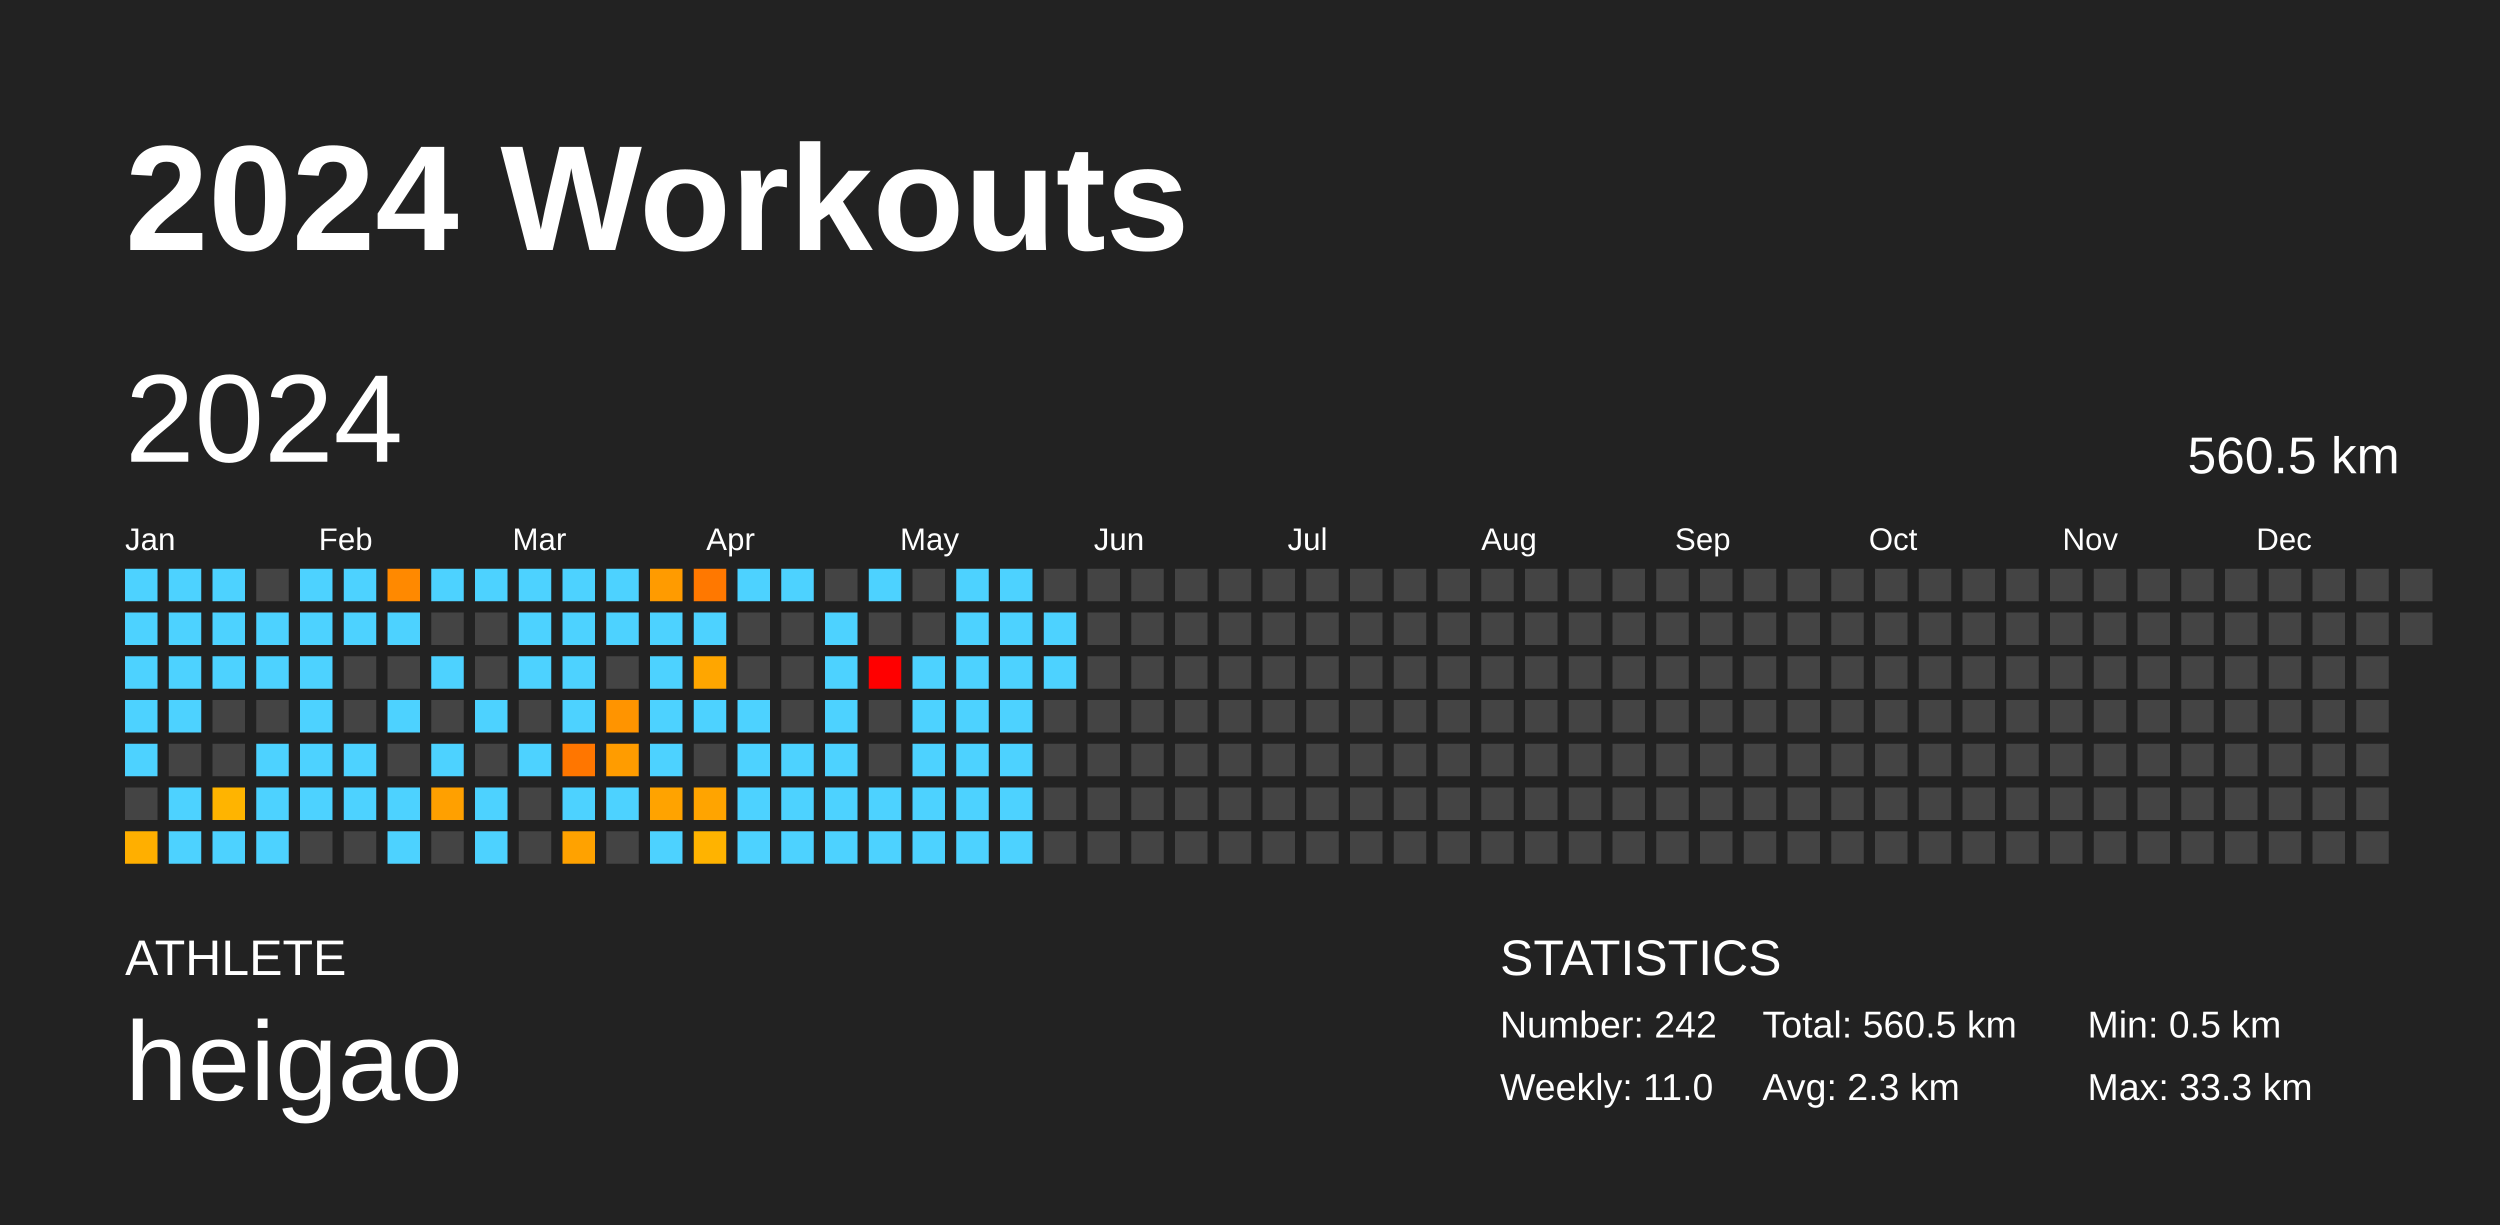
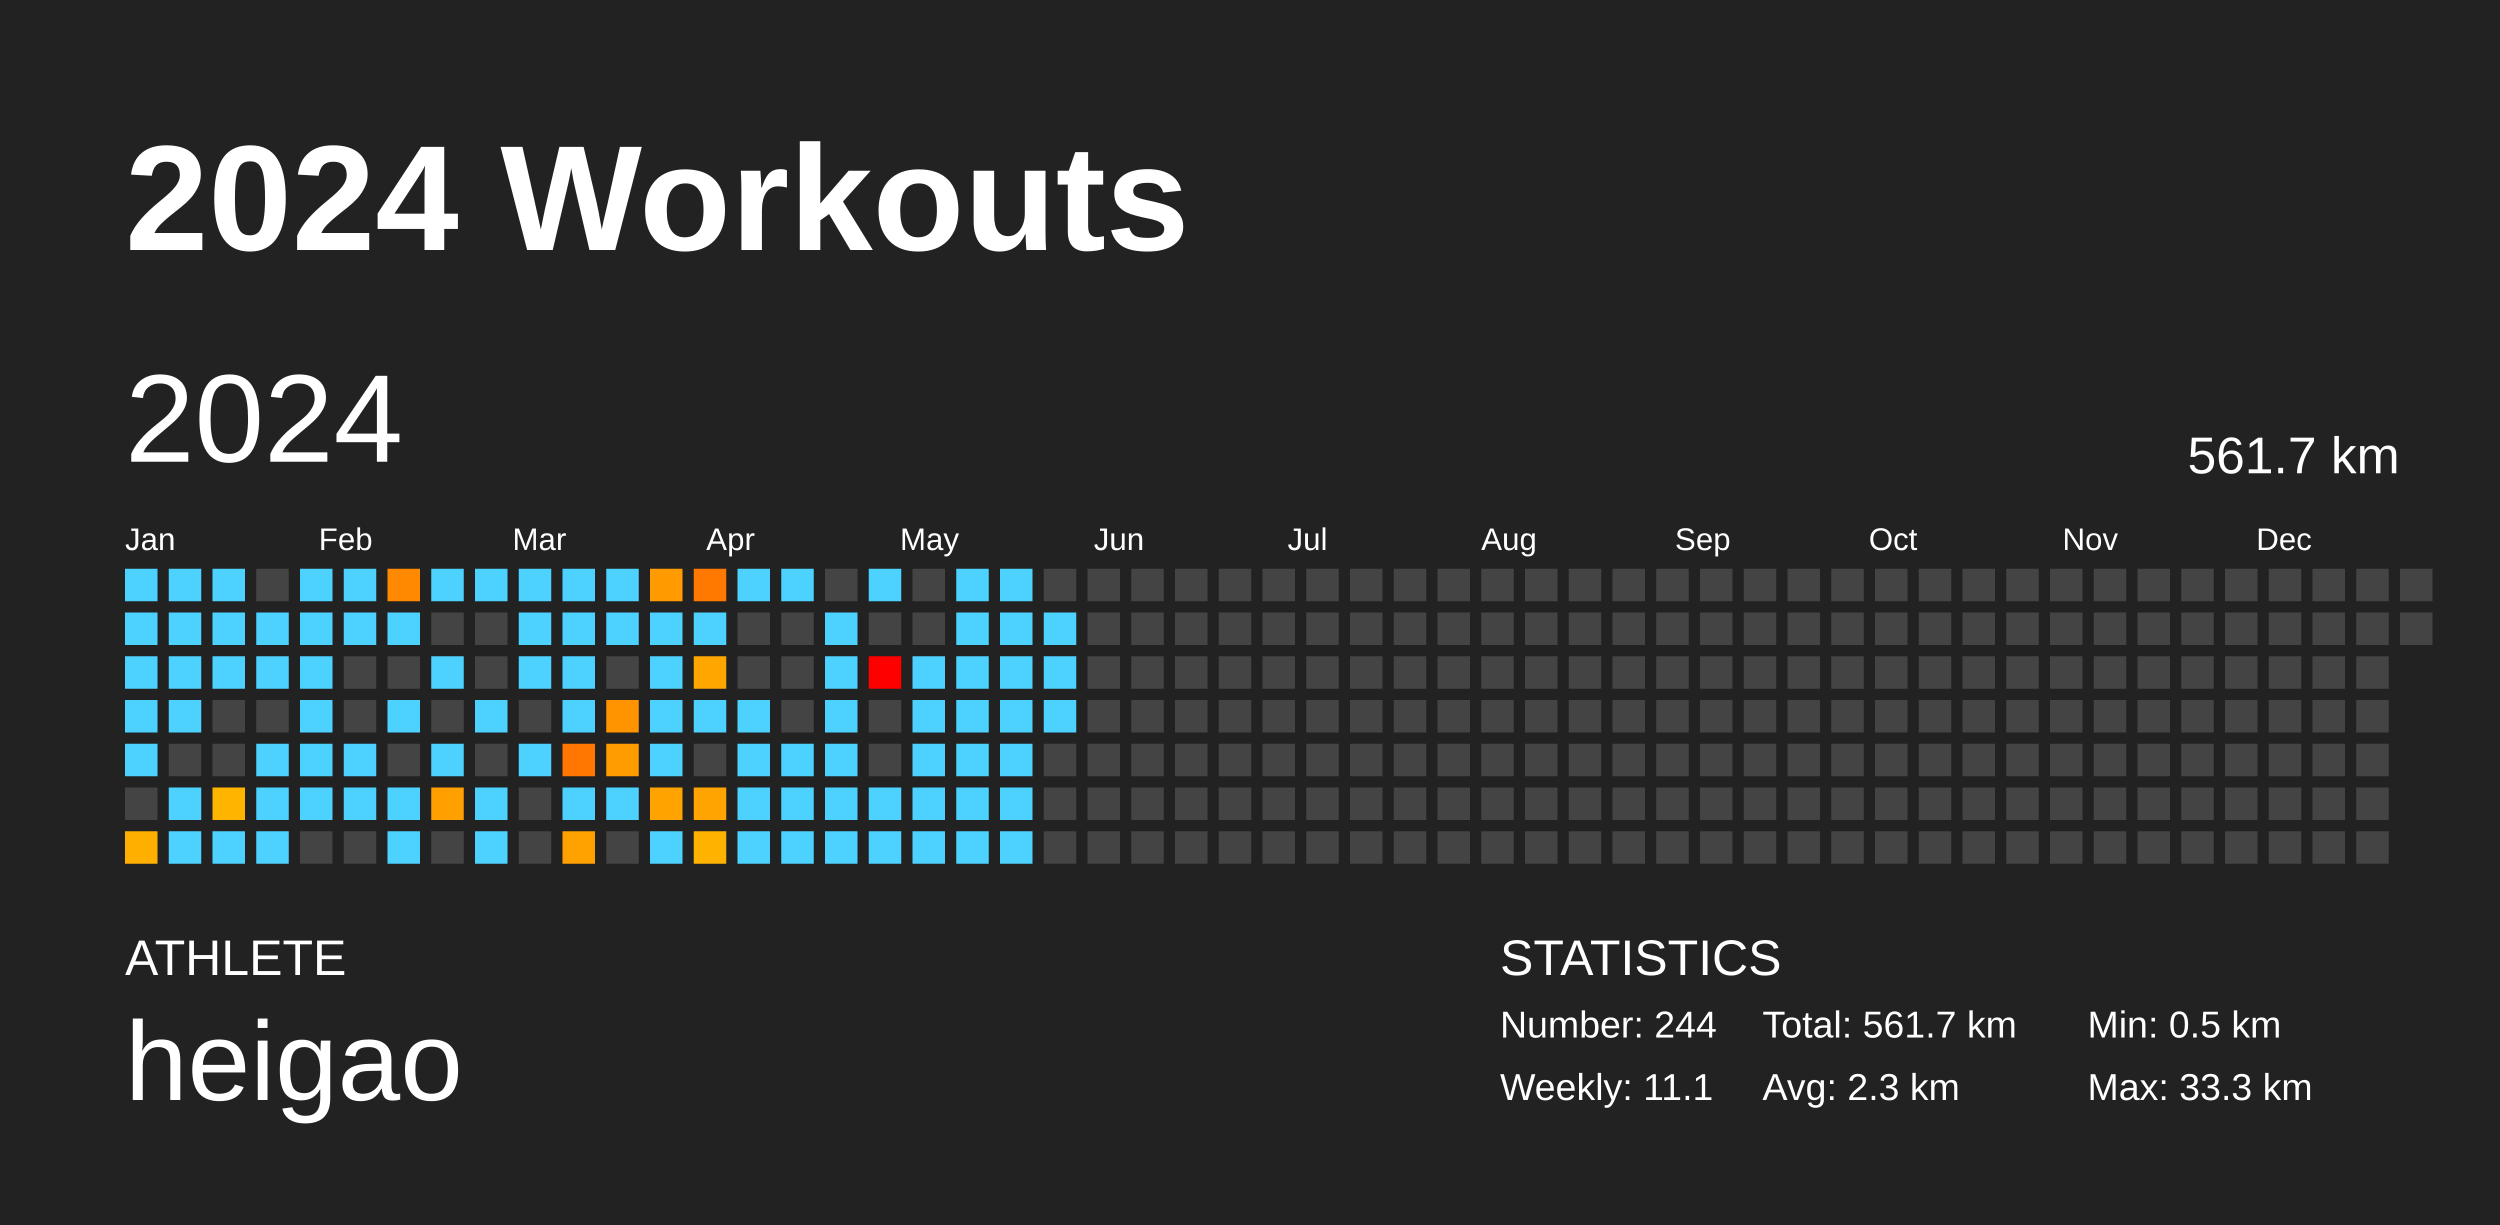
<svg xmlns="http://www.w3.org/2000/svg" baseProfile="full" height="98mm" version="1.1" viewBox="0,0,200,98" width="200mm">
  <defs />
  <rect fill="#222222" height="98" width="200" x="0" y="0" />
  <text fill="#FFFFFF" style="font-size:12px; font-family:Arial; font-weight:bold;" x="10" y="20">2024 Workouts</text>
  <text fill="#FFFFFF" style="font-size:4px; font-family:Arial" x="10" y="78">ATHLETE</text>
  <text fill="#FFFFFF" style="font-size:9px; font-family:Arial" x="10" y="88">heigao</text>
  <text fill="#FFFFFF" style="font-size:4px; font-family:Arial" x="120" y="78">STATISTICS</text>
-   <text fill="#FFFFFF" style="font-size:3px; font-family:Arial" x="120" y="83">Number: 242</text>
-   <text fill="#FFFFFF" style="font-size:3px; font-family:Arial" x="120" y="88">Weekly: 11.0</text>
-   <text fill="#FFFFFF" style="font-size:3px; font-family:Arial" x="141" y="83">Total: 560.5 km</text>
+   <text fill="#FFFFFF" style="font-size:3px; font-family:Arial" x="120" y="83">Number: 244</text>
+   <text fill="#FFFFFF" style="font-size:3px; font-family:Arial" x="120" y="88">Weekly: 11.1</text>
+   <text fill="#FFFFFF" style="font-size:3px; font-family:Arial" x="141" y="83">Total: 561.7 km</text>
  <text fill="#FFFFFF" style="font-size:3px; font-family:Arial" x="141" y="88">Avg: 2.3 km</text>
  <text fill="#FFFFFF" style="font-size:3px; font-family:Arial" x="167" y="83">Min: 0.5 km</text>
  <text fill="#FFFFFF" style="font-size:3px; font-family:Arial" x="167" y="88">Max: 33.3 km</text>
  <text dominant-baseline="hanging" fill="#FFFFFF" style="font-size:10.0px; font-family:Arial;" x="10" y="30">2024</text>
-   <text dominant-baseline="hanging" fill="#FFFFFF" style="font-size:4.125px; font-family:Arial;" x="175" y="35">560.5 km</text>
+   <text dominant-baseline="hanging" fill="#FFFFFF" style="font-size:4.125px; font-family:Arial;" x="175" y="35">561.7 km</text>
  <text fill="#FFFFFF" style="font-size:2.5px; font-family:Arial" x="10.0" y="44">Jan</text>
  <text fill="#FFFFFF" style="font-size:2.5px; font-family:Arial" x="25.5" y="44">Feb</text>
  <text fill="#FFFFFF" style="font-size:2.5px; font-family:Arial" x="41.0" y="44">Mar</text>
  <text fill="#FFFFFF" style="font-size:2.5px; font-family:Arial" x="56.5" y="44">Apr</text>
  <text fill="#FFFFFF" style="font-size:2.5px; font-family:Arial" x="72.0" y="44">May</text>
  <text fill="#FFFFFF" style="font-size:2.5px; font-family:Arial" x="87.5" y="44">Jun</text>
  <text fill="#FFFFFF" style="font-size:2.5px; font-family:Arial" x="103.0" y="44">Jul</text>
  <text fill="#FFFFFF" style="font-size:2.5px; font-family:Arial" x="118.5" y="44">Aug</text>
  <text fill="#FFFFFF" style="font-size:2.5px; font-family:Arial" x="134.0" y="44">Sep</text>
  <text fill="#FFFFFF" style="font-size:2.5px; font-family:Arial" x="149.5" y="44">Oct</text>
  <text fill="#FFFFFF" style="font-size:2.5px; font-family:Arial" x="165.0" y="44">Nov</text>
  <text fill="#FFFFFF" style="font-size:2.5px; font-family:Arial" x="180.5" y="44">Dec</text>
  <rect fill="#4dd2ff" height="2.6" width="2.6" x="10.0" y="45.5" />
  <rect fill="#4dd2ff" height="2.6" width="2.6" x="10.0" y="49.0" />
  <rect fill="#4dd2ff" height="2.6" width="2.6" x="10.0" y="52.5" />
  <rect fill="#4dd2ff" height="2.6" width="2.6" x="10.0" y="56.0" />
  <rect fill="#4dd2ff" height="2.6" width="2.6" x="10.0" y="59.5" />
  <rect fill="#444444" height="2.6" width="2.6" x="10.0" y="63.0" />
  <rect fill="#ffaf00" height="2.6" width="2.6" x="10.0" y="66.5" />
  <rect fill="#4dd2ff" height="2.6" width="2.6" x="13.5" y="45.5" />
  <rect fill="#4dd2ff" height="2.6" width="2.6" x="13.5" y="49.0" />
  <rect fill="#4dd2ff" height="2.6" width="2.6" x="13.5" y="52.5" />
  <rect fill="#4dd2ff" height="2.6" width="2.6" x="13.5" y="56.0" />
  <rect fill="#444444" height="2.6" width="2.6" x="13.5" y="59.5" />
  <rect fill="#4dd2ff" height="2.6" width="2.6" x="13.5" y="63.0" />
  <rect fill="#4dd2ff" height="2.6" width="2.6" x="13.5" y="66.5" />
  <rect fill="#4dd2ff" height="2.6" width="2.6" x="17.0" y="45.5" />
  <rect fill="#4dd2ff" height="2.6" width="2.6" x="17.0" y="49.0" />
  <rect fill="#4dd2ff" height="2.6" width="2.6" x="17.0" y="52.5" />
  <rect fill="#444444" height="2.6" width="2.6" x="17.0" y="56.0" />
  <rect fill="#444444" height="2.6" width="2.6" x="17.0" y="59.5" />
  <rect fill="#ffb400" height="2.6" width="2.6" x="17.0" y="63.0" />
  <rect fill="#4dd2ff" height="2.6" width="2.6" x="17.0" y="66.5" />
  <rect fill="#444444" height="2.6" width="2.6" x="20.5" y="45.5" />
  <rect fill="#4dd2ff" height="2.6" width="2.6" x="20.5" y="49.0" />
  <rect fill="#4dd2ff" height="2.6" width="2.6" x="20.5" y="52.5" />
  <rect fill="#444444" height="2.6" width="2.6" x="20.5" y="56.0" />
  <rect fill="#4dd2ff" height="2.6" width="2.6" x="20.5" y="59.5" />
  <rect fill="#4dd2ff" height="2.6" width="2.6" x="20.5" y="63.0" />
  <rect fill="#4dd2ff" height="2.6" width="2.6" x="20.5" y="66.5" />
  <rect fill="#4dd2ff" height="2.6" width="2.6" x="24.0" y="45.5" />
  <rect fill="#4dd2ff" height="2.6" width="2.6" x="24.0" y="49.0" />
  <rect fill="#4dd2ff" height="2.6" width="2.6" x="24.0" y="52.5" />
  <rect fill="#4dd2ff" height="2.6" width="2.6" x="24.0" y="56.0" />
  <rect fill="#4dd2ff" height="2.6" width="2.6" x="24.0" y="59.5" />
  <rect fill="#4dd2ff" height="2.6" width="2.6" x="24.0" y="63.0" />
  <rect fill="#444444" height="2.6" width="2.6" x="24.0" y="66.5" />
  <rect fill="#4dd2ff" height="2.6" width="2.6" x="27.5" y="45.5" />
  <rect fill="#4dd2ff" height="2.6" width="2.6" x="27.5" y="49.0" />
  <rect fill="#444444" height="2.6" width="2.6" x="27.5" y="52.5" />
  <rect fill="#444444" height="2.6" width="2.6" x="27.5" y="56.0" />
  <rect fill="#4dd2ff" height="2.6" width="2.6" x="27.5" y="59.5" />
  <rect fill="#4dd2ff" height="2.6" width="2.6" x="27.5" y="63.0" />
  <rect fill="#444444" height="2.6" width="2.6" x="27.5" y="66.5" />
  <rect fill="#ff8900" height="2.6" width="2.6" x="31.0" y="45.5" />
  <rect fill="#4dd2ff" height="2.6" width="2.6" x="31.0" y="49.0" />
  <rect fill="#444444" height="2.6" width="2.6" x="31.0" y="52.5" />
  <rect fill="#4dd2ff" height="2.6" width="2.6" x="31.0" y="56.0" />
  <rect fill="#444444" height="2.6" width="2.6" x="31.0" y="59.5" />
  <rect fill="#4dd2ff" height="2.6" width="2.6" x="31.0" y="63.0" />
  <rect fill="#4dd2ff" height="2.6" width="2.6" x="31.0" y="66.5" />
  <rect fill="#4dd2ff" height="2.6" width="2.6" x="34.5" y="45.5" />
  <rect fill="#444444" height="2.6" width="2.6" x="34.5" y="49.0" />
  <rect fill="#4dd2ff" height="2.6" width="2.6" x="34.5" y="52.5" />
  <rect fill="#444444" height="2.6" width="2.6" x="34.5" y="56.0" />
  <rect fill="#4dd2ff" height="2.6" width="2.6" x="34.5" y="59.5" />
  <rect fill="#ffa000" height="2.6" width="2.6" x="34.5" y="63.0" />
  <rect fill="#444444" height="2.6" width="2.6" x="34.5" y="66.5" />
  <rect fill="#4dd2ff" height="2.6" width="2.6" x="38.0" y="45.5" />
  <rect fill="#444444" height="2.6" width="2.6" x="38.0" y="49.0" />
  <rect fill="#444444" height="2.6" width="2.6" x="38.0" y="52.5" />
  <rect fill="#4dd2ff" height="2.6" width="2.6" x="38.0" y="56.0" />
  <rect fill="#444444" height="2.6" width="2.6" x="38.0" y="59.5" />
  <rect fill="#4dd2ff" height="2.6" width="2.6" x="38.0" y="63.0" />
  <rect fill="#4dd2ff" height="2.6" width="2.6" x="38.0" y="66.5" />
  <rect fill="#4dd2ff" height="2.6" width="2.6" x="41.5" y="45.5" />
  <rect fill="#4dd2ff" height="2.6" width="2.6" x="41.5" y="49.0" />
  <rect fill="#4dd2ff" height="2.6" width="2.6" x="41.5" y="52.5" />
  <rect fill="#444444" height="2.6" width="2.6" x="41.5" y="56.0" />
  <rect fill="#4dd2ff" height="2.6" width="2.6" x="41.5" y="59.5" />
  <rect fill="#444444" height="2.6" width="2.6" x="41.5" y="63.0" />
  <rect fill="#444444" height="2.6" width="2.6" x="41.5" y="66.5" />
  <rect fill="#4dd2ff" height="2.6" width="2.6" x="45.0" y="45.5" />
  <rect fill="#4dd2ff" height="2.6" width="2.6" x="45.0" y="49.0" />
  <rect fill="#4dd2ff" height="2.6" width="2.6" x="45.0" y="52.5" />
  <rect fill="#4dd2ff" height="2.6" width="2.6" x="45.0" y="56.0" />
  <rect fill="#ff7600" height="2.6" width="2.6" x="45.0" y="59.5" />
  <rect fill="#4dd2ff" height="2.6" width="2.6" x="45.0" y="63.0" />
  <rect fill="#ffa200" height="2.6" width="2.6" x="45.0" y="66.5" />
  <rect fill="#4dd2ff" height="2.6" width="2.6" x="48.5" y="45.5" />
  <rect fill="#4dd2ff" height="2.6" width="2.6" x="48.5" y="49.0" />
  <rect fill="#444444" height="2.6" width="2.6" x="48.5" y="52.5" />
  <rect fill="#ff9400" height="2.6" width="2.6" x="48.5" y="56.0" />
  <rect fill="#ff9c00" height="2.6" width="2.6" x="48.5" y="59.5" />
  <rect fill="#4dd2ff" height="2.6" width="2.6" x="48.5" y="63.0" />
  <rect fill="#444444" height="2.6" width="2.6" x="48.5" y="66.5" />
  <rect fill="#ff9b00" height="2.6" width="2.6" x="52.0" y="45.5" />
  <rect fill="#4dd2ff" height="2.6" width="2.6" x="52.0" y="49.0" />
  <rect fill="#4dd2ff" height="2.6" width="2.6" x="52.0" y="52.5" />
  <rect fill="#4dd2ff" height="2.6" width="2.6" x="52.0" y="56.0" />
  <rect fill="#4dd2ff" height="2.6" width="2.6" x="52.0" y="59.5" />
  <rect fill="#ffa300" height="2.6" width="2.6" x="52.0" y="63.0" />
  <rect fill="#4dd2ff" height="2.6" width="2.6" x="52.0" y="66.5" />
  <rect fill="#ff7800" height="2.6" width="2.6" x="55.5" y="45.5" />
  <rect fill="#4dd2ff" height="2.6" width="2.6" x="55.5" y="49.0" />
  <rect fill="#ffa600" height="2.6" width="2.6" x="55.5" y="52.5" />
  <rect fill="#4dd2ff" height="2.6" width="2.6" x="55.5" y="56.0" />
  <rect fill="#444444" height="2.6" width="2.6" x="55.5" y="59.5" />
  <rect fill="#ffa400" height="2.6" width="2.6" x="55.5" y="63.0" />
  <rect fill="#ffb300" height="2.6" width="2.6" x="55.5" y="66.5" />
  <rect fill="#4dd2ff" height="2.6" width="2.6" x="59.0" y="45.5" />
  <rect fill="#444444" height="2.6" width="2.6" x="59.0" y="49.0" />
  <rect fill="#444444" height="2.6" width="2.6" x="59.0" y="52.5" />
  <rect fill="#4dd2ff" height="2.6" width="2.6" x="59.0" y="56.0" />
  <rect fill="#4dd2ff" height="2.6" width="2.6" x="59.0" y="59.5" />
  <rect fill="#4dd2ff" height="2.6" width="2.6" x="59.0" y="63.0" />
  <rect fill="#4dd2ff" height="2.6" width="2.6" x="59.0" y="66.5" />
  <rect fill="#4dd2ff" height="2.6" width="2.6" x="62.5" y="45.5" />
  <rect fill="#444444" height="2.6" width="2.6" x="62.5" y="49.0" />
  <rect fill="#444444" height="2.6" width="2.6" x="62.5" y="52.5" />
  <rect fill="#444444" height="2.6" width="2.6" x="62.5" y="56.0" />
  <rect fill="#4dd2ff" height="2.6" width="2.6" x="62.5" y="59.5" />
  <rect fill="#4dd2ff" height="2.6" width="2.6" x="62.5" y="63.0" />
  <rect fill="#4dd2ff" height="2.6" width="2.6" x="62.5" y="66.5" />
  <rect fill="#444444" height="2.6" width="2.6" x="66.0" y="45.5" />
  <rect fill="#4dd2ff" height="2.6" width="2.6" x="66.0" y="49.0" />
  <rect fill="#4dd2ff" height="2.6" width="2.6" x="66.0" y="52.5" />
  <rect fill="#4dd2ff" height="2.6" width="2.6" x="66.0" y="56.0" />
  <rect fill="#4dd2ff" height="2.6" width="2.6" x="66.0" y="59.5" />
  <rect fill="#4dd2ff" height="2.6" width="2.6" x="66.0" y="63.0" />
  <rect fill="#4dd2ff" height="2.6" width="2.6" x="66.0" y="66.5" />
  <rect fill="#4dd2ff" height="2.6" width="2.6" x="69.5" y="45.5" />
  <rect fill="#444444" height="2.6" width="2.6" x="69.5" y="49.0" />
  <rect fill="red" height="2.6" width="2.6" x="69.5" y="52.5" />
  <rect fill="#444444" height="2.6" width="2.6" x="69.5" y="56.0" />
  <rect fill="#444444" height="2.6" width="2.6" x="69.5" y="59.5" />
  <rect fill="#4dd2ff" height="2.6" width="2.6" x="69.5" y="63.0" />
  <rect fill="#4dd2ff" height="2.6" width="2.6" x="69.5" y="66.5" />
  <rect fill="#444444" height="2.6" width="2.6" x="73.0" y="45.5" />
  <rect fill="#444444" height="2.6" width="2.6" x="73.0" y="49.0" />
  <rect fill="#4dd2ff" height="2.6" width="2.6" x="73.0" y="52.5" />
  <rect fill="#4dd2ff" height="2.6" width="2.6" x="73.0" y="56.0" />
  <rect fill="#4dd2ff" height="2.6" width="2.6" x="73.0" y="59.5" />
  <rect fill="#4dd2ff" height="2.6" width="2.6" x="73.0" y="63.0" />
  <rect fill="#4dd2ff" height="2.6" width="2.6" x="73.0" y="66.5" />
  <rect fill="#4dd2ff" height="2.6" width="2.6" x="76.5" y="45.5" />
  <rect fill="#4dd2ff" height="2.6" width="2.6" x="76.5" y="49.0" />
  <rect fill="#4dd2ff" height="2.6" width="2.6" x="76.5" y="52.5" />
  <rect fill="#4dd2ff" height="2.6" width="2.6" x="76.5" y="56.0" />
  <rect fill="#4dd2ff" height="2.6" width="2.6" x="76.5" y="59.5" />
  <rect fill="#4dd2ff" height="2.6" width="2.6" x="76.5" y="63.0" />
  <rect fill="#4dd2ff" height="2.6" width="2.6" x="76.5" y="66.5" />
  <rect fill="#4dd2ff" height="2.6" width="2.6" x="80.0" y="45.5" />
  <rect fill="#4dd2ff" height="2.6" width="2.6" x="80.0" y="49.0" />
  <rect fill="#4dd2ff" height="2.6" width="2.6" x="80.0" y="52.5" />
  <rect fill="#4dd2ff" height="2.6" width="2.6" x="80.0" y="56.0" />
  <rect fill="#4dd2ff" height="2.6" width="2.6" x="80.0" y="59.5" />
  <rect fill="#4dd2ff" height="2.6" width="2.6" x="80.0" y="63.0" />
  <rect fill="#4dd2ff" height="2.6" width="2.6" x="80.0" y="66.5" />
  <rect fill="#444444" height="2.6" width="2.6" x="83.5" y="45.5" />
  <rect fill="#4dd2ff" height="2.6" width="2.6" x="83.5" y="49.0" />
  <rect fill="#4dd2ff" height="2.6" width="2.6" x="83.5" y="52.5" />
-   <rect fill="#444444" height="2.6" width="2.6" x="83.5" y="56.0" />
+   <rect fill="#4dd2ff" height="2.6" width="2.6" x="83.5" y="56.0" />
  <rect fill="#444444" height="2.6" width="2.6" x="83.5" y="59.5" />
  <rect fill="#444444" height="2.6" width="2.6" x="83.5" y="63.0" />
  <rect fill="#444444" height="2.6" width="2.6" x="83.5" y="66.5" />
  <rect fill="#444444" height="2.6" width="2.6" x="87.0" y="45.5" />
  <rect fill="#444444" height="2.6" width="2.6" x="87.0" y="49.0" />
  <rect fill="#444444" height="2.6" width="2.6" x="87.0" y="52.5" />
  <rect fill="#444444" height="2.6" width="2.6" x="87.0" y="56.0" />
  <rect fill="#444444" height="2.6" width="2.6" x="87.0" y="59.5" />
  <rect fill="#444444" height="2.6" width="2.6" x="87.0" y="63.0" />
  <rect fill="#444444" height="2.6" width="2.6" x="87.0" y="66.5" />
  <rect fill="#444444" height="2.6" width="2.6" x="90.5" y="45.5" />
  <rect fill="#444444" height="2.6" width="2.6" x="90.5" y="49.0" />
  <rect fill="#444444" height="2.6" width="2.6" x="90.5" y="52.5" />
  <rect fill="#444444" height="2.6" width="2.6" x="90.5" y="56.0" />
  <rect fill="#444444" height="2.6" width="2.6" x="90.5" y="59.5" />
  <rect fill="#444444" height="2.6" width="2.6" x="90.5" y="63.0" />
  <rect fill="#444444" height="2.6" width="2.6" x="90.5" y="66.5" />
  <rect fill="#444444" height="2.6" width="2.6" x="94.0" y="45.5" />
  <rect fill="#444444" height="2.6" width="2.6" x="94.0" y="49.0" />
  <rect fill="#444444" height="2.6" width="2.6" x="94.0" y="52.5" />
  <rect fill="#444444" height="2.6" width="2.6" x="94.0" y="56.0" />
  <rect fill="#444444" height="2.6" width="2.6" x="94.0" y="59.5" />
  <rect fill="#444444" height="2.6" width="2.6" x="94.0" y="63.0" />
  <rect fill="#444444" height="2.6" width="2.6" x="94.0" y="66.5" />
  <rect fill="#444444" height="2.6" width="2.6" x="97.5" y="45.5" />
  <rect fill="#444444" height="2.6" width="2.6" x="97.5" y="49.0" />
  <rect fill="#444444" height="2.6" width="2.6" x="97.5" y="52.5" />
  <rect fill="#444444" height="2.6" width="2.6" x="97.5" y="56.0" />
  <rect fill="#444444" height="2.6" width="2.6" x="97.5" y="59.5" />
  <rect fill="#444444" height="2.6" width="2.6" x="97.5" y="63.0" />
  <rect fill="#444444" height="2.6" width="2.6" x="97.5" y="66.5" />
  <rect fill="#444444" height="2.6" width="2.6" x="101.0" y="45.5" />
  <rect fill="#444444" height="2.6" width="2.6" x="101.0" y="49.0" />
  <rect fill="#444444" height="2.6" width="2.6" x="101.0" y="52.5" />
  <rect fill="#444444" height="2.6" width="2.6" x="101.0" y="56.0" />
  <rect fill="#444444" height="2.6" width="2.6" x="101.0" y="59.5" />
  <rect fill="#444444" height="2.6" width="2.6" x="101.0" y="63.0" />
  <rect fill="#444444" height="2.6" width="2.6" x="101.0" y="66.5" />
  <rect fill="#444444" height="2.6" width="2.6" x="104.5" y="45.5" />
  <rect fill="#444444" height="2.6" width="2.6" x="104.5" y="49.0" />
  <rect fill="#444444" height="2.6" width="2.6" x="104.5" y="52.5" />
  <rect fill="#444444" height="2.6" width="2.6" x="104.5" y="56.0" />
  <rect fill="#444444" height="2.6" width="2.6" x="104.5" y="59.5" />
  <rect fill="#444444" height="2.6" width="2.6" x="104.5" y="63.0" />
  <rect fill="#444444" height="2.6" width="2.6" x="104.5" y="66.5" />
  <rect fill="#444444" height="2.6" width="2.6" x="108.0" y="45.5" />
  <rect fill="#444444" height="2.6" width="2.6" x="108.0" y="49.0" />
  <rect fill="#444444" height="2.6" width="2.6" x="108.0" y="52.5" />
  <rect fill="#444444" height="2.6" width="2.6" x="108.0" y="56.0" />
  <rect fill="#444444" height="2.6" width="2.6" x="108.0" y="59.5" />
  <rect fill="#444444" height="2.6" width="2.6" x="108.0" y="63.0" />
  <rect fill="#444444" height="2.6" width="2.6" x="108.0" y="66.5" />
  <rect fill="#444444" height="2.6" width="2.6" x="111.5" y="45.5" />
  <rect fill="#444444" height="2.6" width="2.6" x="111.5" y="49.0" />
  <rect fill="#444444" height="2.6" width="2.6" x="111.5" y="52.5" />
  <rect fill="#444444" height="2.6" width="2.6" x="111.5" y="56.0" />
  <rect fill="#444444" height="2.6" width="2.6" x="111.5" y="59.5" />
  <rect fill="#444444" height="2.6" width="2.6" x="111.5" y="63.0" />
  <rect fill="#444444" height="2.6" width="2.6" x="111.5" y="66.5" />
  <rect fill="#444444" height="2.6" width="2.6" x="115.0" y="45.5" />
  <rect fill="#444444" height="2.6" width="2.6" x="115.0" y="49.0" />
  <rect fill="#444444" height="2.6" width="2.6" x="115.0" y="52.5" />
  <rect fill="#444444" height="2.6" width="2.6" x="115.0" y="56.0" />
  <rect fill="#444444" height="2.6" width="2.6" x="115.0" y="59.5" />
  <rect fill="#444444" height="2.6" width="2.6" x="115.0" y="63.0" />
  <rect fill="#444444" height="2.6" width="2.6" x="115.0" y="66.5" />
  <rect fill="#444444" height="2.6" width="2.6" x="118.5" y="45.5" />
  <rect fill="#444444" height="2.6" width="2.6" x="118.5" y="49.0" />
  <rect fill="#444444" height="2.6" width="2.6" x="118.5" y="52.5" />
  <rect fill="#444444" height="2.6" width="2.6" x="118.5" y="56.0" />
  <rect fill="#444444" height="2.6" width="2.6" x="118.5" y="59.5" />
  <rect fill="#444444" height="2.6" width="2.6" x="118.5" y="63.0" />
  <rect fill="#444444" height="2.6" width="2.6" x="118.5" y="66.5" />
  <rect fill="#444444" height="2.6" width="2.6" x="122.0" y="45.5" />
  <rect fill="#444444" height="2.6" width="2.6" x="122.0" y="49.0" />
  <rect fill="#444444" height="2.6" width="2.6" x="122.0" y="52.5" />
  <rect fill="#444444" height="2.6" width="2.6" x="122.0" y="56.0" />
  <rect fill="#444444" height="2.6" width="2.6" x="122.0" y="59.5" />
  <rect fill="#444444" height="2.6" width="2.6" x="122.0" y="63.0" />
  <rect fill="#444444" height="2.6" width="2.6" x="122.0" y="66.5" />
  <rect fill="#444444" height="2.6" width="2.6" x="125.5" y="45.5" />
  <rect fill="#444444" height="2.6" width="2.6" x="125.5" y="49.0" />
  <rect fill="#444444" height="2.6" width="2.6" x="125.5" y="52.5" />
  <rect fill="#444444" height="2.6" width="2.6" x="125.5" y="56.0" />
  <rect fill="#444444" height="2.6" width="2.6" x="125.5" y="59.5" />
  <rect fill="#444444" height="2.6" width="2.6" x="125.5" y="63.0" />
  <rect fill="#444444" height="2.6" width="2.6" x="125.5" y="66.5" />
  <rect fill="#444444" height="2.6" width="2.6" x="129.0" y="45.5" />
  <rect fill="#444444" height="2.6" width="2.6" x="129.0" y="49.0" />
  <rect fill="#444444" height="2.6" width="2.6" x="129.0" y="52.5" />
  <rect fill="#444444" height="2.6" width="2.6" x="129.0" y="56.0" />
  <rect fill="#444444" height="2.6" width="2.6" x="129.0" y="59.5" />
  <rect fill="#444444" height="2.6" width="2.6" x="129.0" y="63.0" />
  <rect fill="#444444" height="2.6" width="2.6" x="129.0" y="66.5" />
  <rect fill="#444444" height="2.6" width="2.6" x="132.5" y="45.5" />
  <rect fill="#444444" height="2.6" width="2.6" x="132.5" y="49.0" />
  <rect fill="#444444" height="2.6" width="2.6" x="132.5" y="52.5" />
  <rect fill="#444444" height="2.6" width="2.6" x="132.5" y="56.0" />
  <rect fill="#444444" height="2.6" width="2.6" x="132.5" y="59.5" />
  <rect fill="#444444" height="2.6" width="2.6" x="132.5" y="63.0" />
  <rect fill="#444444" height="2.6" width="2.6" x="132.5" y="66.5" />
  <rect fill="#444444" height="2.6" width="2.6" x="136.0" y="45.5" />
  <rect fill="#444444" height="2.6" width="2.6" x="136.0" y="49.0" />
  <rect fill="#444444" height="2.6" width="2.6" x="136.0" y="52.5" />
  <rect fill="#444444" height="2.6" width="2.6" x="136.0" y="56.0" />
  <rect fill="#444444" height="2.6" width="2.6" x="136.0" y="59.5" />
  <rect fill="#444444" height="2.6" width="2.6" x="136.0" y="63.0" />
  <rect fill="#444444" height="2.6" width="2.6" x="136.0" y="66.5" />
  <rect fill="#444444" height="2.6" width="2.6" x="139.5" y="45.5" />
  <rect fill="#444444" height="2.6" width="2.6" x="139.5" y="49.0" />
  <rect fill="#444444" height="2.6" width="2.6" x="139.5" y="52.5" />
  <rect fill="#444444" height="2.6" width="2.6" x="139.5" y="56.0" />
  <rect fill="#444444" height="2.6" width="2.6" x="139.5" y="59.5" />
  <rect fill="#444444" height="2.6" width="2.6" x="139.5" y="63.0" />
  <rect fill="#444444" height="2.6" width="2.6" x="139.5" y="66.5" />
  <rect fill="#444444" height="2.6" width="2.6" x="143.0" y="45.5" />
  <rect fill="#444444" height="2.6" width="2.6" x="143.0" y="49.0" />
  <rect fill="#444444" height="2.6" width="2.6" x="143.0" y="52.5" />
  <rect fill="#444444" height="2.6" width="2.6" x="143.0" y="56.0" />
  <rect fill="#444444" height="2.6" width="2.6" x="143.0" y="59.5" />
  <rect fill="#444444" height="2.6" width="2.6" x="143.0" y="63.0" />
  <rect fill="#444444" height="2.6" width="2.6" x="143.0" y="66.5" />
  <rect fill="#444444" height="2.6" width="2.6" x="146.5" y="45.5" />
  <rect fill="#444444" height="2.6" width="2.6" x="146.5" y="49.0" />
  <rect fill="#444444" height="2.6" width="2.6" x="146.5" y="52.5" />
  <rect fill="#444444" height="2.6" width="2.6" x="146.5" y="56.0" />
  <rect fill="#444444" height="2.6" width="2.6" x="146.5" y="59.5" />
  <rect fill="#444444" height="2.6" width="2.6" x="146.5" y="63.0" />
  <rect fill="#444444" height="2.6" width="2.6" x="146.5" y="66.5" />
  <rect fill="#444444" height="2.6" width="2.6" x="150.0" y="45.5" />
  <rect fill="#444444" height="2.6" width="2.6" x="150.0" y="49.0" />
  <rect fill="#444444" height="2.6" width="2.6" x="150.0" y="52.5" />
  <rect fill="#444444" height="2.6" width="2.6" x="150.0" y="56.0" />
  <rect fill="#444444" height="2.6" width="2.6" x="150.0" y="59.5" />
  <rect fill="#444444" height="2.6" width="2.6" x="150.0" y="63.0" />
  <rect fill="#444444" height="2.6" width="2.6" x="150.0" y="66.5" />
  <rect fill="#444444" height="2.6" width="2.6" x="153.5" y="45.5" />
  <rect fill="#444444" height="2.6" width="2.6" x="153.5" y="49.0" />
  <rect fill="#444444" height="2.6" width="2.6" x="153.5" y="52.5" />
  <rect fill="#444444" height="2.6" width="2.6" x="153.5" y="56.0" />
  <rect fill="#444444" height="2.6" width="2.6" x="153.5" y="59.5" />
  <rect fill="#444444" height="2.6" width="2.6" x="153.5" y="63.0" />
  <rect fill="#444444" height="2.6" width="2.6" x="153.5" y="66.5" />
  <rect fill="#444444" height="2.6" width="2.6" x="157.0" y="45.5" />
  <rect fill="#444444" height="2.6" width="2.6" x="157.0" y="49.0" />
  <rect fill="#444444" height="2.6" width="2.6" x="157.0" y="52.5" />
  <rect fill="#444444" height="2.6" width="2.6" x="157.0" y="56.0" />
  <rect fill="#444444" height="2.6" width="2.6" x="157.0" y="59.5" />
  <rect fill="#444444" height="2.6" width="2.6" x="157.0" y="63.0" />
  <rect fill="#444444" height="2.6" width="2.6" x="157.0" y="66.5" />
  <rect fill="#444444" height="2.6" width="2.6" x="160.5" y="45.5" />
  <rect fill="#444444" height="2.6" width="2.6" x="160.5" y="49.0" />
  <rect fill="#444444" height="2.6" width="2.6" x="160.5" y="52.5" />
  <rect fill="#444444" height="2.6" width="2.6" x="160.5" y="56.0" />
  <rect fill="#444444" height="2.6" width="2.6" x="160.5" y="59.5" />
  <rect fill="#444444" height="2.6" width="2.6" x="160.5" y="63.0" />
  <rect fill="#444444" height="2.6" width="2.6" x="160.5" y="66.5" />
  <rect fill="#444444" height="2.6" width="2.6" x="164.0" y="45.5" />
  <rect fill="#444444" height="2.6" width="2.6" x="164.0" y="49.0" />
  <rect fill="#444444" height="2.6" width="2.6" x="164.0" y="52.5" />
  <rect fill="#444444" height="2.6" width="2.6" x="164.0" y="56.0" />
  <rect fill="#444444" height="2.6" width="2.6" x="164.0" y="59.5" />
  <rect fill="#444444" height="2.6" width="2.6" x="164.0" y="63.0" />
  <rect fill="#444444" height="2.6" width="2.6" x="164.0" y="66.5" />
  <rect fill="#444444" height="2.6" width="2.6" x="167.5" y="45.5" />
  <rect fill="#444444" height="2.6" width="2.6" x="167.5" y="49.0" />
  <rect fill="#444444" height="2.6" width="2.6" x="167.5" y="52.5" />
  <rect fill="#444444" height="2.6" width="2.6" x="167.5" y="56.0" />
  <rect fill="#444444" height="2.6" width="2.6" x="167.5" y="59.5" />
  <rect fill="#444444" height="2.6" width="2.6" x="167.5" y="63.0" />
  <rect fill="#444444" height="2.6" width="2.6" x="167.5" y="66.5" />
  <rect fill="#444444" height="2.6" width="2.6" x="171.0" y="45.5" />
  <rect fill="#444444" height="2.6" width="2.6" x="171.0" y="49.0" />
  <rect fill="#444444" height="2.6" width="2.6" x="171.0" y="52.5" />
  <rect fill="#444444" height="2.6" width="2.6" x="171.0" y="56.0" />
  <rect fill="#444444" height="2.6" width="2.6" x="171.0" y="59.5" />
  <rect fill="#444444" height="2.6" width="2.6" x="171.0" y="63.0" />
  <rect fill="#444444" height="2.6" width="2.6" x="171.0" y="66.5" />
  <rect fill="#444444" height="2.6" width="2.6" x="174.5" y="45.5" />
  <rect fill="#444444" height="2.6" width="2.6" x="174.5" y="49.0" />
  <rect fill="#444444" height="2.6" width="2.6" x="174.5" y="52.5" />
  <rect fill="#444444" height="2.6" width="2.6" x="174.5" y="56.0" />
  <rect fill="#444444" height="2.6" width="2.6" x="174.5" y="59.5" />
  <rect fill="#444444" height="2.6" width="2.6" x="174.5" y="63.0" />
  <rect fill="#444444" height="2.6" width="2.6" x="174.5" y="66.5" />
  <rect fill="#444444" height="2.6" width="2.6" x="178.0" y="45.5" />
  <rect fill="#444444" height="2.6" width="2.6" x="178.0" y="49.0" />
  <rect fill="#444444" height="2.6" width="2.6" x="178.0" y="52.5" />
  <rect fill="#444444" height="2.6" width="2.6" x="178.0" y="56.0" />
  <rect fill="#444444" height="2.6" width="2.6" x="178.0" y="59.5" />
  <rect fill="#444444" height="2.6" width="2.6" x="178.0" y="63.0" />
  <rect fill="#444444" height="2.6" width="2.6" x="178.0" y="66.5" />
  <rect fill="#444444" height="2.6" width="2.6" x="181.5" y="45.5" />
  <rect fill="#444444" height="2.6" width="2.6" x="181.5" y="49.0" />
  <rect fill="#444444" height="2.6" width="2.6" x="181.5" y="52.5" />
  <rect fill="#444444" height="2.6" width="2.6" x="181.5" y="56.0" />
  <rect fill="#444444" height="2.6" width="2.6" x="181.5" y="59.5" />
  <rect fill="#444444" height="2.6" width="2.6" x="181.5" y="63.0" />
  <rect fill="#444444" height="2.6" width="2.6" x="181.5" y="66.5" />
  <rect fill="#444444" height="2.6" width="2.6" x="185.0" y="45.5" />
  <rect fill="#444444" height="2.6" width="2.6" x="185.0" y="49.0" />
  <rect fill="#444444" height="2.6" width="2.6" x="185.0" y="52.5" />
  <rect fill="#444444" height="2.6" width="2.6" x="185.0" y="56.0" />
  <rect fill="#444444" height="2.6" width="2.6" x="185.0" y="59.5" />
  <rect fill="#444444" height="2.6" width="2.6" x="185.0" y="63.0" />
  <rect fill="#444444" height="2.6" width="2.6" x="185.0" y="66.5" />
  <rect fill="#444444" height="2.6" width="2.6" x="188.5" y="45.5" />
  <rect fill="#444444" height="2.6" width="2.6" x="188.5" y="49.0" />
  <rect fill="#444444" height="2.6" width="2.6" x="188.5" y="52.5" />
  <rect fill="#444444" height="2.6" width="2.6" x="188.5" y="56.0" />
  <rect fill="#444444" height="2.6" width="2.6" x="188.5" y="59.5" />
  <rect fill="#444444" height="2.6" width="2.6" x="188.5" y="63.0" />
  <rect fill="#444444" height="2.6" width="2.6" x="188.5" y="66.5" />
  <rect fill="#444444" height="2.6" width="2.6" x="192.0" y="45.5" />
  <rect fill="#444444" height="2.6" width="2.6" x="192.0" y="49.0" />
</svg>
